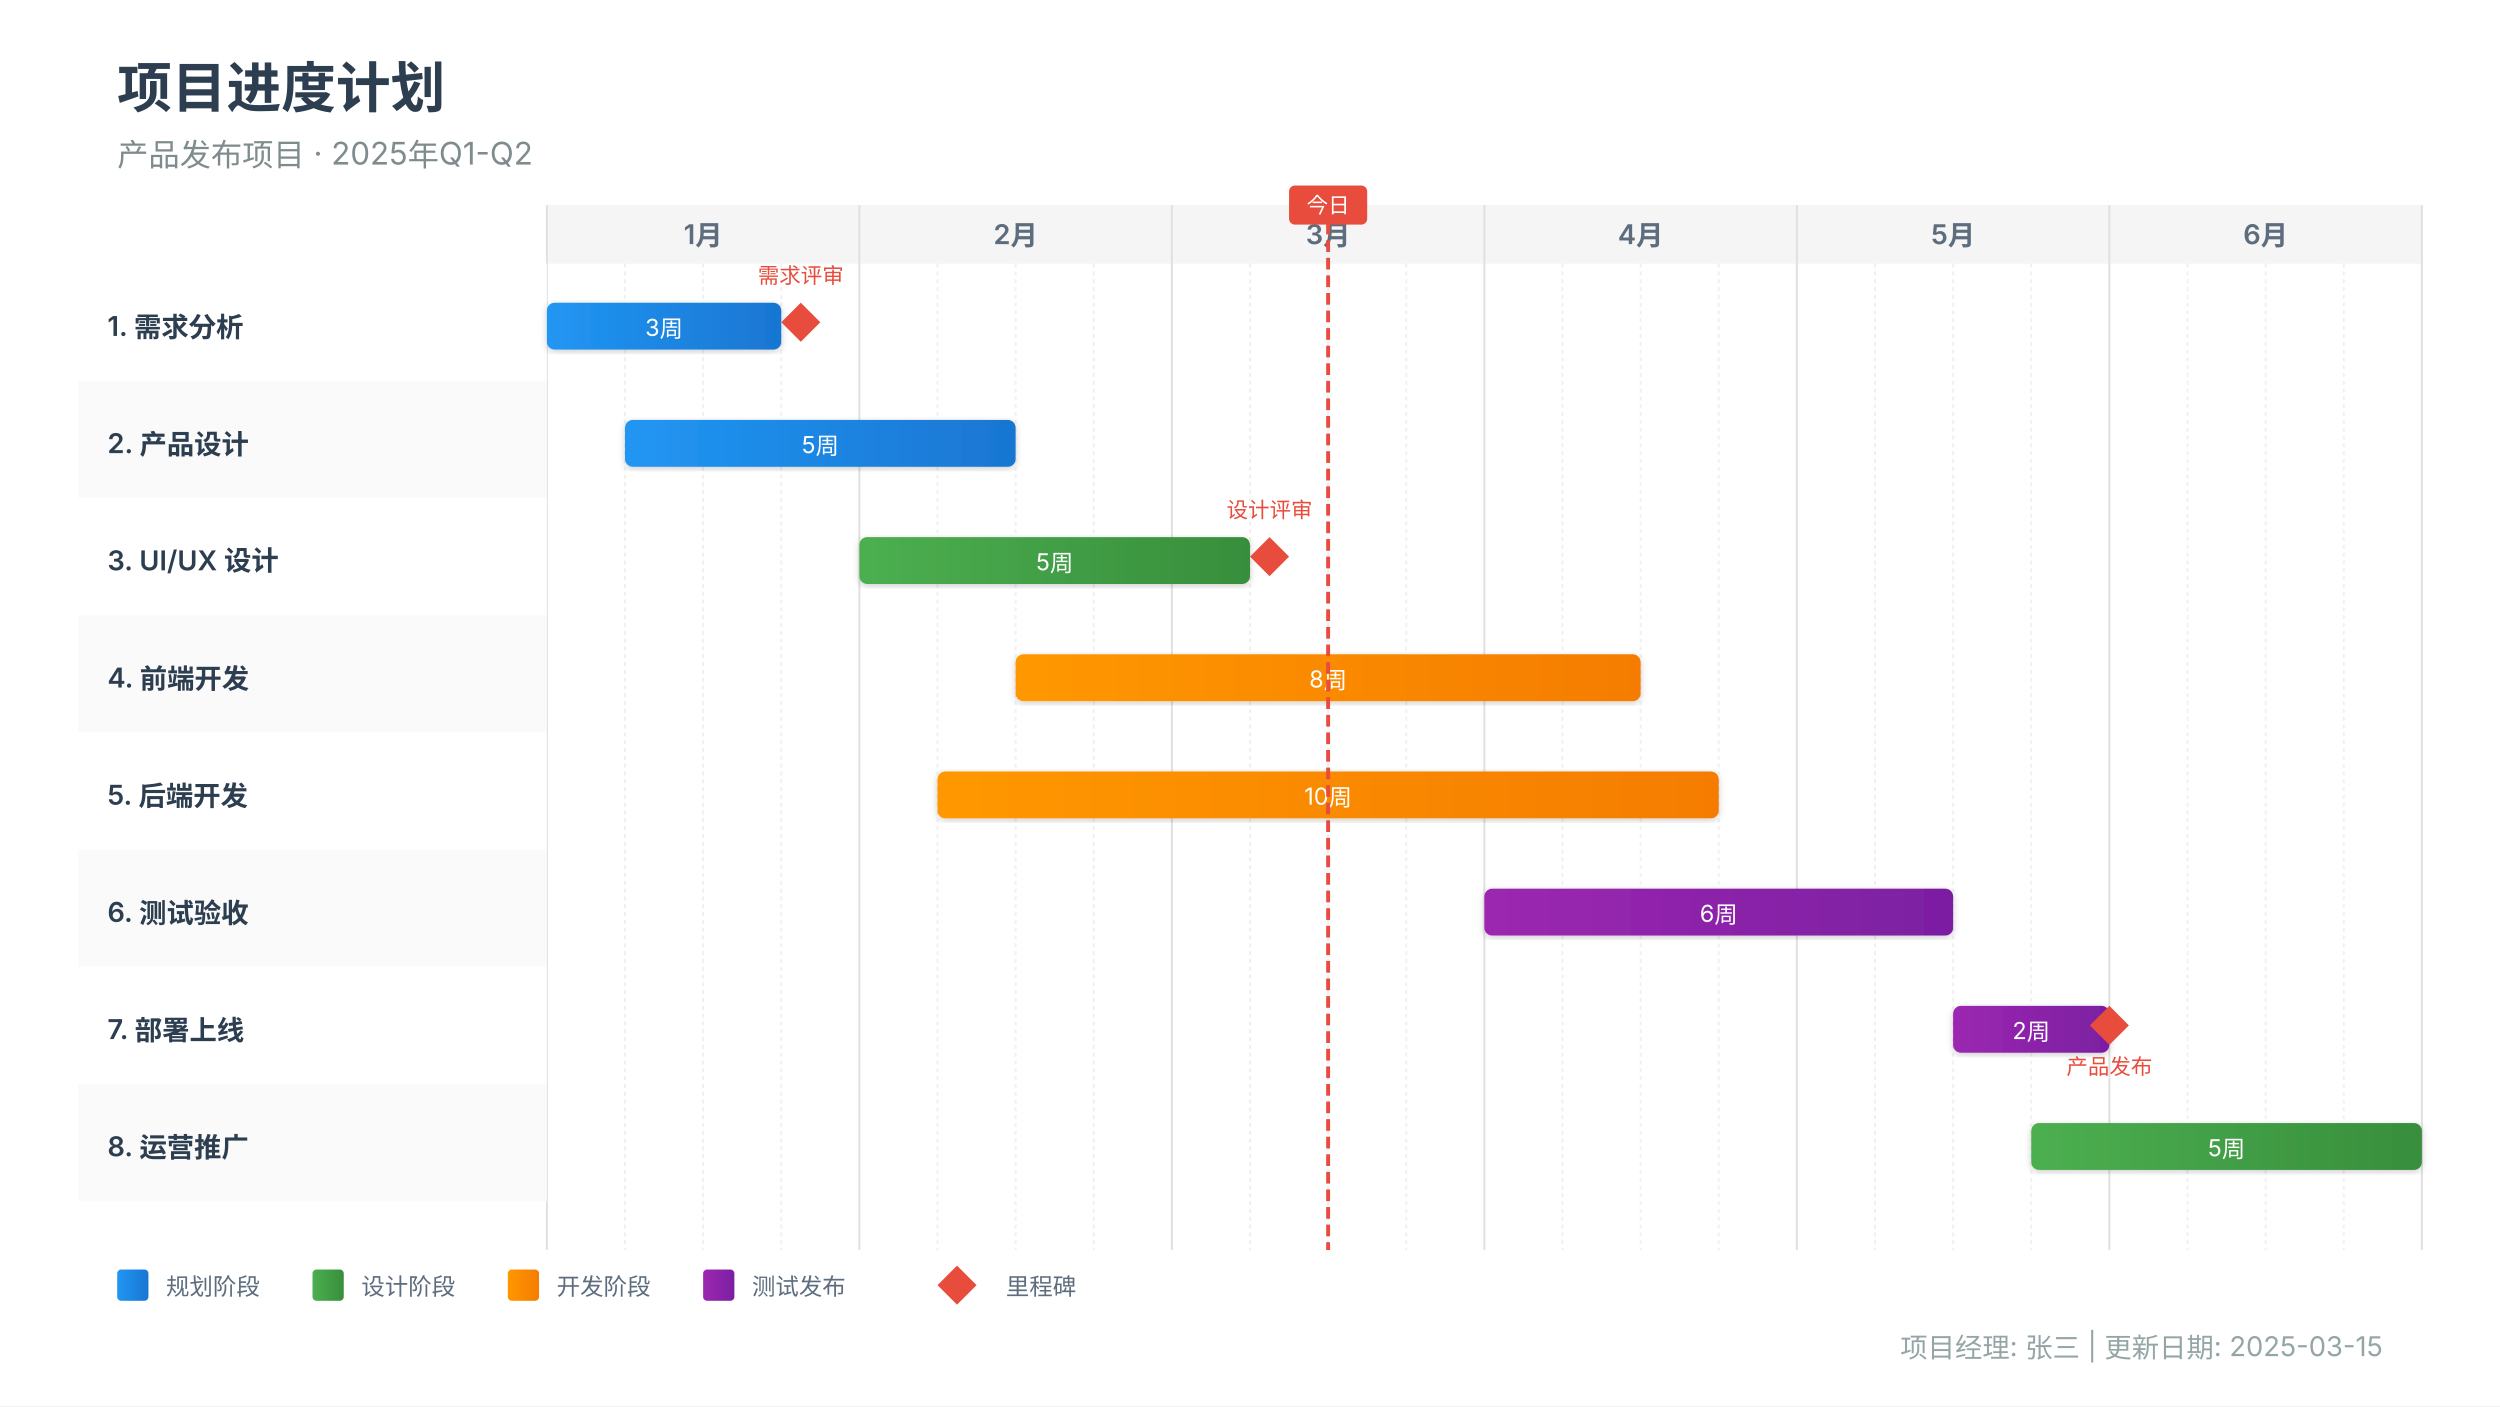
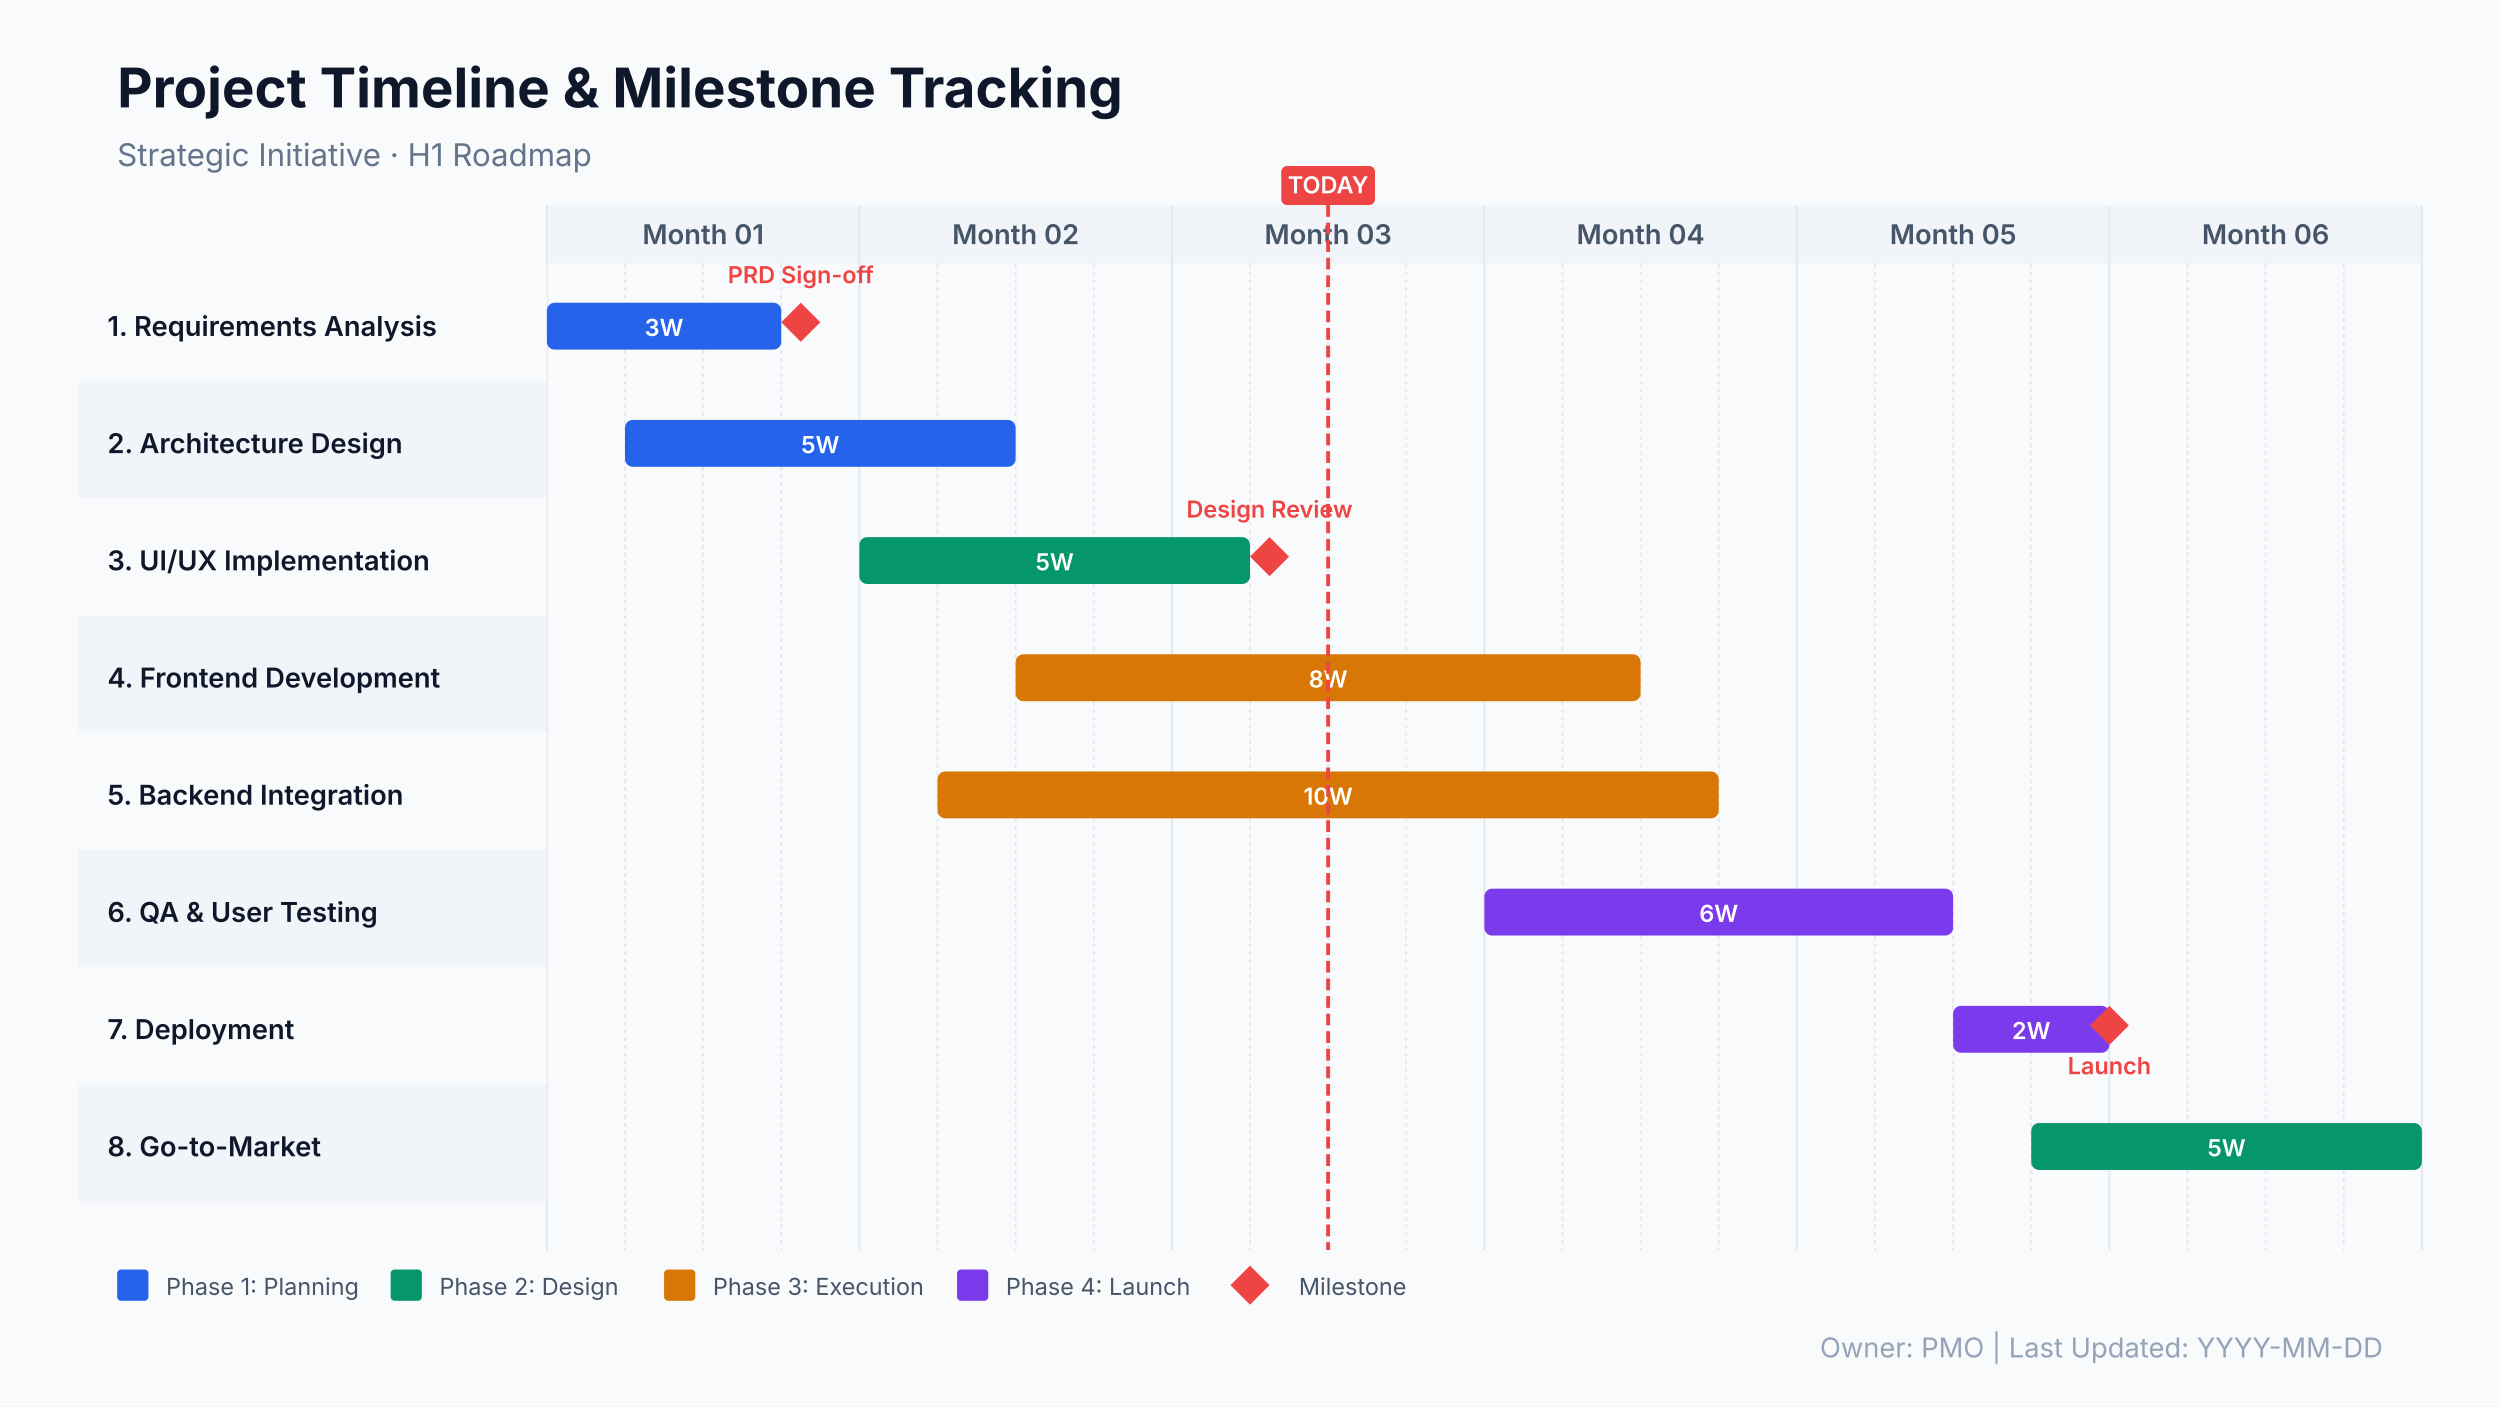
- <svg xmlns="http://www.w3.org/2000/svg" viewBox="0 0 1280 720" width="1280" height="720">
+ <svg xmlns="http://www.w3.org/2000/svg" viewBox="0 0 1280 720" width="1280" height="720" font-family="-apple-system, BlinkMacSystemFont, 'Segoe UI', sans-serif" font-size="12">
  <defs>
-     <linearGradient id="taskGrad1" x1="0%" y1="0%" x2="100%" y2="0%">
-       <stop offset="0%" style="stop-color:#2196F3;stop-opacity:1" />
-       <stop offset="100%" style="stop-color:#1976D2;stop-opacity:1" />
-     </linearGradient>
-     <linearGradient id="taskGrad2" x1="0%" y1="0%" x2="100%" y2="0%">
-       <stop offset="0%" style="stop-color:#4CAF50;stop-opacity:1" />
-       <stop offset="100%" style="stop-color:#388E3C;stop-opacity:1" />
-     </linearGradient>
-     <linearGradient id="taskGrad3" x1="0%" y1="0%" x2="100%" y2="0%">
-       <stop offset="0%" style="stop-color:#FF9800;stop-opacity:1" />
-       <stop offset="100%" style="stop-color:#F57C00;stop-opacity:1" />
-     </linearGradient>
-     <linearGradient id="taskGrad4" x1="0%" y1="0%" x2="100%" y2="0%">
-       <stop offset="0%" style="stop-color:#9C27B0;stop-opacity:1" />
-       <stop offset="100%" style="stop-color:#7B1FA2;stop-opacity:1" />
-     </linearGradient>
-     <filter id="ganttShadow">
-       <feGaussianBlur in="SourceAlpha" stdDeviation="2" />
-       <feOffset dx="0" dy="1" />
-       <feComponentTransfer>
-         <feFuncA type="linear" slope="0.2" />
-       </feComponentTransfer>
-       <feMerge>
-         <feMergeNode />
-         <feMergeNode in="SourceGraphic" />
-       </feMerge>
-     </filter>
    <pattern id="todayPattern" patternUnits="userSpaceOnUse" width="4" height="4">
-       <line x1="0" y1="0" x2="4" y2="4" stroke="#E74C3C" stroke-width="1" />
+       <line x1="0" y1="0" x2="4" y2="4" stroke="#EF4444" stroke-width="1" />
    </pattern>
  </defs>
-   <rect width="1280" height="720" fill="#FFFFFF" />
-   <text x="60" y="55" font-family="-apple-system, BlinkMacSystemFont, 'Segoe UI', sans-serif" font-size="28" font-weight="bold" fill="#2C3E50">
-     <tspan>项目进度计划</tspan>
-   </text>
-   <text x="60" y="85" font-family="-apple-system, BlinkMacSystemFont, 'Segoe UI', sans-serif" font-size="16" fill="#7F8C8D">
-     <tspan>产品发布项目 · 2025年Q1-Q2</tspan>
-   </text>
-   <g id="timeHeader">
-     <rect x="280" y="105" width="960" height="30" fill="#F5F5F5" />
-     <line x1="280" y1="105" x2="280" y2="640" stroke="#E0E0E0" stroke-width="1" />
-     <text x="360" y="125" font-family="-apple-system, BlinkMacSystemFont, 'Segoe UI', sans-serif" font-size="14" font-weight="600" fill="#5D6D7E" text-anchor="middle">
-       <tspan>1月</tspan>
-     </text>
-     <line x1="440" y1="105" x2="440" y2="640" stroke="#E0E0E0" stroke-width="1" />
-     <text x="520" y="125" font-family="-apple-system, BlinkMacSystemFont, 'Segoe UI', sans-serif" font-size="14" font-weight="600" fill="#5D6D7E" text-anchor="middle">
-       <tspan>2月</tspan>
-     </text>
-     <line x1="600" y1="105" x2="600" y2="640" stroke="#E0E0E0" stroke-width="1" />
-     <text x="680" y="125" font-family="-apple-system, BlinkMacSystemFont, 'Segoe UI', sans-serif" font-size="14" font-weight="600" fill="#5D6D7E" text-anchor="middle">
-       <tspan>3月</tspan>
-     </text>
-     <line x1="760" y1="105" x2="760" y2="640" stroke="#E0E0E0" stroke-width="1" />
-     <text x="840" y="125" font-family="-apple-system, BlinkMacSystemFont, 'Segoe UI', sans-serif" font-size="14" font-weight="600" fill="#5D6D7E" text-anchor="middle">
-       <tspan>4月</tspan>
-     </text>
-     <line x1="920" y1="105" x2="920" y2="640" stroke="#E0E0E0" stroke-width="1" />
-     <text x="1000" y="125" font-family="-apple-system, BlinkMacSystemFont, 'Segoe UI', sans-serif" font-size="14" font-weight="600" fill="#5D6D7E" text-anchor="middle">
-       <tspan>5月</tspan>
-     </text>
-     <line x1="1080" y1="105" x2="1080" y2="640" stroke="#E0E0E0" stroke-width="1" />
-     <text x="1160" y="125" font-family="-apple-system, BlinkMacSystemFont, 'Segoe UI', sans-serif" font-size="14" font-weight="600" fill="#5D6D7E" text-anchor="middle">
-       <tspan>6月</tspan>
-     </text>
-     <line x1="1240" y1="105" x2="1240" y2="640" stroke="#E0E0E0" stroke-width="1" />
+   <rect width="1280" height="720" fill="#F8FAFC" />
+   <g id="header" data-pptx-bounds="40 15 1200 125">
+     <text x="60" y="55" font-size="28" font-weight="700" fill="#0F172A">Project Timeline &amp; Milestone Tracking</text>
+     <text x="60" y="85" font-size="16" fill="#64748B">Strategic Initiative · H1 Roadmap</text>
  </g>
-   <g stroke="#F0F0F0" stroke-width="1" stroke-dasharray="2,2">
+   <g id="timeHeader" data-pptx-bounds="198 73 1082 599">
+     <rect x="280" y="105" width="960" height="30" fill="#F1F5F9" />
+     <line x1="280" y1="105" x2="280" y2="640" stroke="#E2E8F0" stroke-width="1" />
+     <text x="360" y="125" font-size="14" font-weight="600" fill="#475569" text-anchor="middle">Month 01</text>
+     <line x1="440" y1="105" x2="440" y2="640" stroke="#E2E8F0" stroke-width="1" />
+     <text x="520" y="125" font-size="14" font-weight="600" fill="#475569" text-anchor="middle">Month 02</text>
+     <line x1="600" y1="105" x2="600" y2="640" stroke="#E2E8F0" stroke-width="1" />
+     <text x="680" y="125" font-size="14" font-weight="600" fill="#475569" text-anchor="middle">Month 03</text>
+     <line x1="760" y1="105" x2="760" y2="640" stroke="#E2E8F0" stroke-width="1" />
+     <text x="840" y="125" font-size="14" font-weight="600" fill="#475569" text-anchor="middle">Month 04</text>
+     <line x1="920" y1="105" x2="920" y2="640" stroke="#E2E8F0" stroke-width="1" />
+     <text x="1000" y="125" font-size="14" font-weight="600" fill="#475569" text-anchor="middle">Month 05</text>
+     <line x1="1080" y1="105" x2="1080" y2="640" stroke="#E2E8F0" stroke-width="1" />
+     <text x="1160" y="125" font-size="14" font-weight="600" fill="#475569" text-anchor="middle">Month 06</text>
+     <line x1="1240" y1="105" x2="1240" y2="640" stroke="#E2E8F0" stroke-width="1" />
+   </g>
+   <g id="week-dividers" data-pptx-bounds="238 103 1042 569" stroke="#E2E8F0" stroke-width="1" stroke-dasharray="2,2">
    <line x1="320" y1="135" x2="320" y2="640" />
    <line x1="360" y1="135" x2="360" y2="640" />
    <line x1="400" y1="135" x2="400" y2="640" />
    <line x1="480" y1="135" x2="480" y2="640" />
    <line x1="520" y1="135" x2="520" y2="640" />
    <line x1="560" y1="135" x2="560" y2="640" />
    <line x1="640" y1="135" x2="640" y2="640" />
    <line x1="680" y1="135" x2="680" y2="640" />
    <line x1="720" y1="135" x2="720" y2="640" />
    <line x1="800" y1="135" x2="800" y2="640" />
    <line x1="840" y1="135" x2="840" y2="640" />
    <line x1="880" y1="135" x2="880" y2="640" />
    <line x1="960" y1="135" x2="960" y2="640" />
    <line x1="1000" y1="135" x2="1000" y2="640" />
    <line x1="1040" y1="135" x2="1040" y2="640" />
    <line x1="1120" y1="135" x2="1120" y2="640" />
    <line x1="1160" y1="135" x2="1160" y2="640" />
    <line x1="1200" y1="135" x2="1200" y2="640" />
  </g>
-   <g id="taskList">
-     <rect x="40" y="135" width="240" height="60" fill="#FFFFFF" />
-     <rect x="40" y="195" width="240" height="60" fill="#FAFAFA" />
-     <rect x="40" y="255" width="240" height="60" fill="#FFFFFF" />
-     <rect x="40" y="315" width="240" height="60" fill="#FAFAFA" />
-     <rect x="40" y="375" width="240" height="60" fill="#FFFFFF" />
-     <rect x="40" y="435" width="240" height="60" fill="#FAFAFA" />
-     <rect x="40" y="495" width="240" height="60" fill="#FFFFFF" />
-     <rect x="40" y="555" width="240" height="60" fill="#FAFAFA" />
-     <text x="55" y="172" font-family="-apple-system, BlinkMacSystemFont, 'Segoe UI', sans-serif" font-size="14" font-weight="600" fill="#2C3E50">
-       <tspan>1. 需求分析</tspan>
-     </text>
-     <text x="55" y="232" font-family="-apple-system, BlinkMacSystemFont, 'Segoe UI', sans-serif" font-size="14" font-weight="600" fill="#2C3E50">
-       <tspan>2. 产品设计</tspan>
-     </text>
-     <text x="55" y="292" font-family="-apple-system, BlinkMacSystemFont, 'Segoe UI', sans-serif" font-size="14" font-weight="600" fill="#2C3E50">
-       <tspan>3. UI/UX 设计</tspan>
-     </text>
-     <text x="55" y="352" font-family="-apple-system, BlinkMacSystemFont, 'Segoe UI', sans-serif" font-size="14" font-weight="600" fill="#2C3E50">
-       <tspan>4. 前端开发</tspan>
-     </text>
-     <text x="55" y="412" font-family="-apple-system, BlinkMacSystemFont, 'Segoe UI', sans-serif" font-size="14" font-weight="600" fill="#2C3E50">
-       <tspan>5. 后端开发</tspan>
-     </text>
-     <text x="55" y="472" font-family="-apple-system, BlinkMacSystemFont, 'Segoe UI', sans-serif" font-size="14" font-weight="600" fill="#2C3E50">
-       <tspan>6. 测试验收</tspan>
-     </text>
-     <text x="55" y="532" font-family="-apple-system, BlinkMacSystemFont, 'Segoe UI', sans-serif" font-size="14" font-weight="600" fill="#2C3E50">
-       <tspan>7. 部署上线</tspan>
-     </text>
-     <text x="55" y="592" font-family="-apple-system, BlinkMacSystemFont, 'Segoe UI', sans-serif" font-size="14" font-weight="600" fill="#2C3E50">
-       <tspan>8. 运营推广</tspan>
-     </text>
+   <g id="taskList" data-pptx-bounds="8 103 304 544">
+     <rect x="40" y="135" width="240" height="60" fill="#F8FAFC" />
+     <rect x="40" y="195" width="240" height="60" fill="#F1F5F9" />
+     <rect x="40" y="255" width="240" height="60" fill="#F8FAFC" />
+     <rect x="40" y="315" width="240" height="60" fill="#F1F5F9" />
+     <rect x="40" y="375" width="240" height="60" fill="#F8FAFC" />
+     <rect x="40" y="435" width="240" height="60" fill="#F1F5F9" />
+     <rect x="40" y="495" width="240" height="60" fill="#F8FAFC" />
+     <rect x="40" y="555" width="240" height="60" fill="#F1F5F9" />
+     <text x="55" y="172" font-size="14" font-weight="600" fill="#0F172A">1. Requirements Analysis</text>
+     <text x="55" y="232" font-size="14" font-weight="600" fill="#0F172A">2. Architecture Design</text>
+     <text x="55" y="292" font-size="14" font-weight="600" fill="#0F172A">3. UI/UX Implementation</text>
+     <text x="55" y="352" font-size="14" font-weight="600" fill="#0F172A">4. Frontend Development</text>
+     <text x="55" y="412" font-size="14" font-weight="600" fill="#0F172A">5. Backend Integration</text>
+     <text x="55" y="472" font-size="14" font-weight="600" fill="#0F172A">6. QA &amp; User Testing</text>
+     <text x="55" y="532" font-size="14" font-weight="600" fill="#0F172A">7. Deployment</text>
+     <text x="55" y="592" font-size="14" font-weight="600" fill="#0F172A">8. Go-to-Market</text>
  </g>
-   <g id="ganttBars">
-     <rect x="280" y="155" width="120" height="24" rx="4" fill="url(#taskGrad1)" filter="url(#ganttShadow)" />
-     <text x="340" y="172" font-family="-apple-system, BlinkMacSystemFont, 'Segoe UI', sans-serif" font-size="12" fill="#FFFFFF" text-anchor="middle">
-       <tspan>3周</tspan>
-     </text>
-     <rect x="320" y="215" width="200" height="24" rx="4" fill="url(#taskGrad1)" filter="url(#ganttShadow)" />
-     <text x="420" y="232" font-family="-apple-system, BlinkMacSystemFont, 'Segoe UI', sans-serif" font-size="12" fill="#FFFFFF" text-anchor="middle">
-       <tspan>5周</tspan>
-     </text>
-     <rect x="440" y="275" width="200" height="24" rx="4" fill="url(#taskGrad2)" filter="url(#ganttShadow)" />
-     <text x="540" y="292" font-family="-apple-system, BlinkMacSystemFont, 'Segoe UI', sans-serif" font-size="12" fill="#FFFFFF" text-anchor="middle">
-       <tspan>5周</tspan>
-     </text>
-     <rect x="520" y="335" width="320" height="24" rx="4" fill="url(#taskGrad3)" filter="url(#ganttShadow)" />
-     <text x="680" y="352" font-family="-apple-system, BlinkMacSystemFont, 'Segoe UI', sans-serif" font-size="12" fill="#FFFFFF" text-anchor="middle">
-       <tspan>8周</tspan>
-     </text>
-     <rect x="480" y="395" width="400" height="24" rx="4" fill="url(#taskGrad3)" filter="url(#ganttShadow)" />
-     <text x="680" y="412" font-family="-apple-system, BlinkMacSystemFont, 'Segoe UI', sans-serif" font-size="12" fill="#FFFFFF" text-anchor="middle">
-       <tspan>10周</tspan>
-     </text>
-     <rect x="760" y="455" width="240" height="24" rx="4" fill="url(#taskGrad4)" filter="url(#ganttShadow)" />
-     <text x="880" y="472" font-family="-apple-system, BlinkMacSystemFont, 'Segoe UI', sans-serif" font-size="12" fill="#FFFFFF" text-anchor="middle">
-       <tspan>6周</tspan>
-     </text>
-     <rect x="1000" y="515" width="80" height="24" rx="4" fill="url(#taskGrad4)" filter="url(#ganttShadow)" />
-     <text x="1040" y="532" font-family="-apple-system, BlinkMacSystemFont, 'Segoe UI', sans-serif" font-size="12" fill="#FFFFFF" text-anchor="middle">
-       <tspan>2周</tspan>
-     </text>
-     <rect x="1040" y="575" width="200" height="24" rx="4" fill="url(#taskGrad2)" filter="url(#ganttShadow)" />
-     <text x="1140" y="592" font-family="-apple-system, BlinkMacSystemFont, 'Segoe UI', sans-serif" font-size="12" fill="#FFFFFF" text-anchor="middle">
-       <tspan>5周</tspan>
-     </text>
+   <g id="ganttBars" data-pptx-bounds="198 126 1082 502">
+     <rect x="280" y="155" width="120" height="24" rx="4" fill="#2563EB" />
+     <text x="340" y="172" font-weight="600" fill="#FFFFFF" text-anchor="middle">3W</text>
+     <rect x="320" y="215" width="200" height="24" rx="4" fill="#2563EB" />
+     <text x="420" y="232" font-weight="600" fill="#FFFFFF" text-anchor="middle">5W</text>
+     <rect x="440" y="275" width="200" height="24" rx="4" fill="#059669" />
+     <text x="540" y="292" font-weight="600" fill="#FFFFFF" text-anchor="middle">5W</text>
+     <rect x="520" y="335" width="320" height="24" rx="4" fill="#D97706" />
+     <text x="680" y="352" font-weight="600" fill="#FFFFFF" text-anchor="middle">8W</text>
+     <rect x="480" y="395" width="400" height="24" rx="4" fill="#D97706" />
+     <text x="680" y="412" font-weight="600" fill="#FFFFFF" text-anchor="middle">10W</text>
+     <rect x="760" y="455" width="240" height="24" rx="4" fill="#7C3AED" />
+     <text x="880" y="472" font-weight="600" fill="#FFFFFF" text-anchor="middle">6W</text>
+     <rect x="1000" y="515" width="80" height="24" rx="4" fill="#7C3AED" />
+     <text x="1040" y="532" font-weight="600" fill="#FFFFFF" text-anchor="middle">2W</text>
+     <rect x="1040" y="575" width="200" height="24" rx="4" fill="#059669" />
+     <text x="1140" y="592" font-weight="600" fill="#FFFFFF" text-anchor="middle">5W</text>
  </g>
-   <g id="milestones">
-     <polygon points="400,165 410,155 420,165 410,175" fill="#E74C3C" />
-     <text x="410" y="145" font-family="-apple-system, BlinkMacSystemFont, 'Segoe UI', sans-serif" font-size="11" fill="#E74C3C" text-anchor="middle">
-       <tspan>需求评审</tspan>
-     </text>
-     <polygon points="640,285 650,275 660,285 650,295" fill="#E74C3C" />
-     <text x="650" y="265" font-family="-apple-system, BlinkMacSystemFont, 'Segoe UI', sans-serif" font-size="11" fill="#E74C3C" text-anchor="middle">
-       <tspan>设计评审</tspan>
-     </text>
-     <polygon points="1070,525 1080,515 1090,525 1080,535" fill="#E74C3C" />
-     <text x="1080" y="550" font-family="-apple-system, BlinkMacSystemFont, 'Segoe UI', sans-serif" font-size="11" fill="#E74C3C" text-anchor="middle">
-       <tspan>产品发布</tspan>
-     </text>
+   <g id="milestones" data-pptx-bounds="291 106 893 475">
+     <polygon points="400,165 410,155 420,165 410,175" fill="#EF4444" />
+     <text x="410" y="145" font-weight="600" fill="#EF4444" text-anchor="middle">PRD Sign-off</text>
+     <polygon points="640,285 650,275 660,285 650,295" fill="#EF4444" />
+     <text x="650" y="265" font-weight="600" fill="#EF4444" text-anchor="middle">Design Review</text>
+     <polygon points="1070,525 1080,515 1090,525 1080,535" fill="#EF4444" />
+     <text x="1080" y="550" font-weight="600" fill="#EF4444" text-anchor="middle">Launch</text>
  </g>
-   <line x1="680" y1="105" x2="680" y2="640" stroke="#E74C3C" stroke-width="2" stroke-dasharray="6,3" />
-   <rect x="660" y="95" width="40" height="20" rx="3" fill="#E74C3C" />
-   <text x="680" y="109" font-family="-apple-system, BlinkMacSystemFont, 'Segoe UI', sans-serif" font-size="11" fill="#FFFFFF" text-anchor="middle">
-     <tspan>今日</tspan>
-   </text>
-   <g id="legend" transform="translate(60, 650)">
-     <rect x="0" y="0" width="16" height="16" rx="2" fill="url(#taskGrad1)" />
-     <text x="25" y="13" font-family="-apple-system, BlinkMacSystemFont, 'Segoe UI', sans-serif" font-size="12" fill="#5D6D7E">
-       <tspan>规划阶段</tspan>
-     </text>
-     <rect x="100" y="0" width="16" height="16" rx="2" fill="url(#taskGrad2)" />
-     <text x="125" y="13" font-family="-apple-system, BlinkMacSystemFont, 'Segoe UI', sans-serif" font-size="12" fill="#5D6D7E">
-       <tspan>设计阶段</tspan>
-     </text>
-     <rect x="200" y="0" width="16" height="16" rx="2" fill="url(#taskGrad3)" />
-     <text x="225" y="13" font-family="-apple-system, BlinkMacSystemFont, 'Segoe UI', sans-serif" font-size="12" fill="#5D6D7E">
-       <tspan>开发阶段</tspan>
-     </text>
-     <rect x="300" y="0" width="16" height="16" rx="2" fill="url(#taskGrad4)" />
-     <text x="325" y="13" font-family="-apple-system, BlinkMacSystemFont, 'Segoe UI', sans-serif" font-size="12" fill="#5D6D7E">
-       <tspan>测试发布</tspan>
-     </text>
-     <polygon points="420,8 430,-2 440,8 430,18" fill="#E74C3C" />
-     <text x="455" y="13" font-family="-apple-system, BlinkMacSystemFont, 'Segoe UI', sans-serif" font-size="12" fill="#5D6D7E">
-       <tspan>里程碑</tspan>
-     </text>
+   <g id="today-marker" data-pptx-bounds="638 50 84 625">
+     <line x1="680" y1="105" x2="680" y2="640" stroke="#EF4444" stroke-width="2" stroke-dasharray="6,3" />
+     <rect x="656" y="85" width="48" height="20" rx="3" fill="#EF4444" />
+     <text x="680" y="99" font-weight="600" fill="#FFFFFF" text-anchor="middle">TODAY</text>
  </g>
-   <text x="1220" y="695" font-family="-apple-system, BlinkMacSystemFont, 'Segoe UI', sans-serif" font-size="14" fill="#95A5A6" text-anchor="end">
-     <tspan>项目经理: 张三 | 更新日期: 2025-03-15</tspan>
-   </text>
+   <g id="legend" data-pptx-bounds="0 641 799 34" transform="translate(60, 650)">
+     <rect x="0" y="0" width="16" height="16" rx="2" fill="#2563EB" />
+     <text x="25" y="13" fill="#475569">Phase 1: Planning</text>
+     <rect x="140" y="0" width="16" height="16" rx="2" fill="#059669" />
+     <text x="165" y="13" fill="#475569">Phase 2: Design</text>
+     <rect x="280" y="0" width="16" height="16" rx="2" fill="#D97706" />
+     <text x="305" y="13" fill="#475569">Phase 3: Execution</text>
+     <rect x="430" y="0" width="16" height="16" rx="2" fill="#7C3AED" />
+     <text x="455" y="13" fill="#475569">Phase 4: Launch</text>
+     <polygon points="570,8 580,-2 590,8 580,18" fill="#EF4444" />
+     <text x="605" y="13" fill="#475569">Milestone</text>
+   </g>
+   <g id="source" data-pptx-bounds="40 670 1200 40">
+     <text x="1220" y="695" font-size="14" fill="#94A3B8" text-anchor="end">Owner: PMO | Last Updated: YYYY-MM-DD</text>
+   </g>
</svg>
